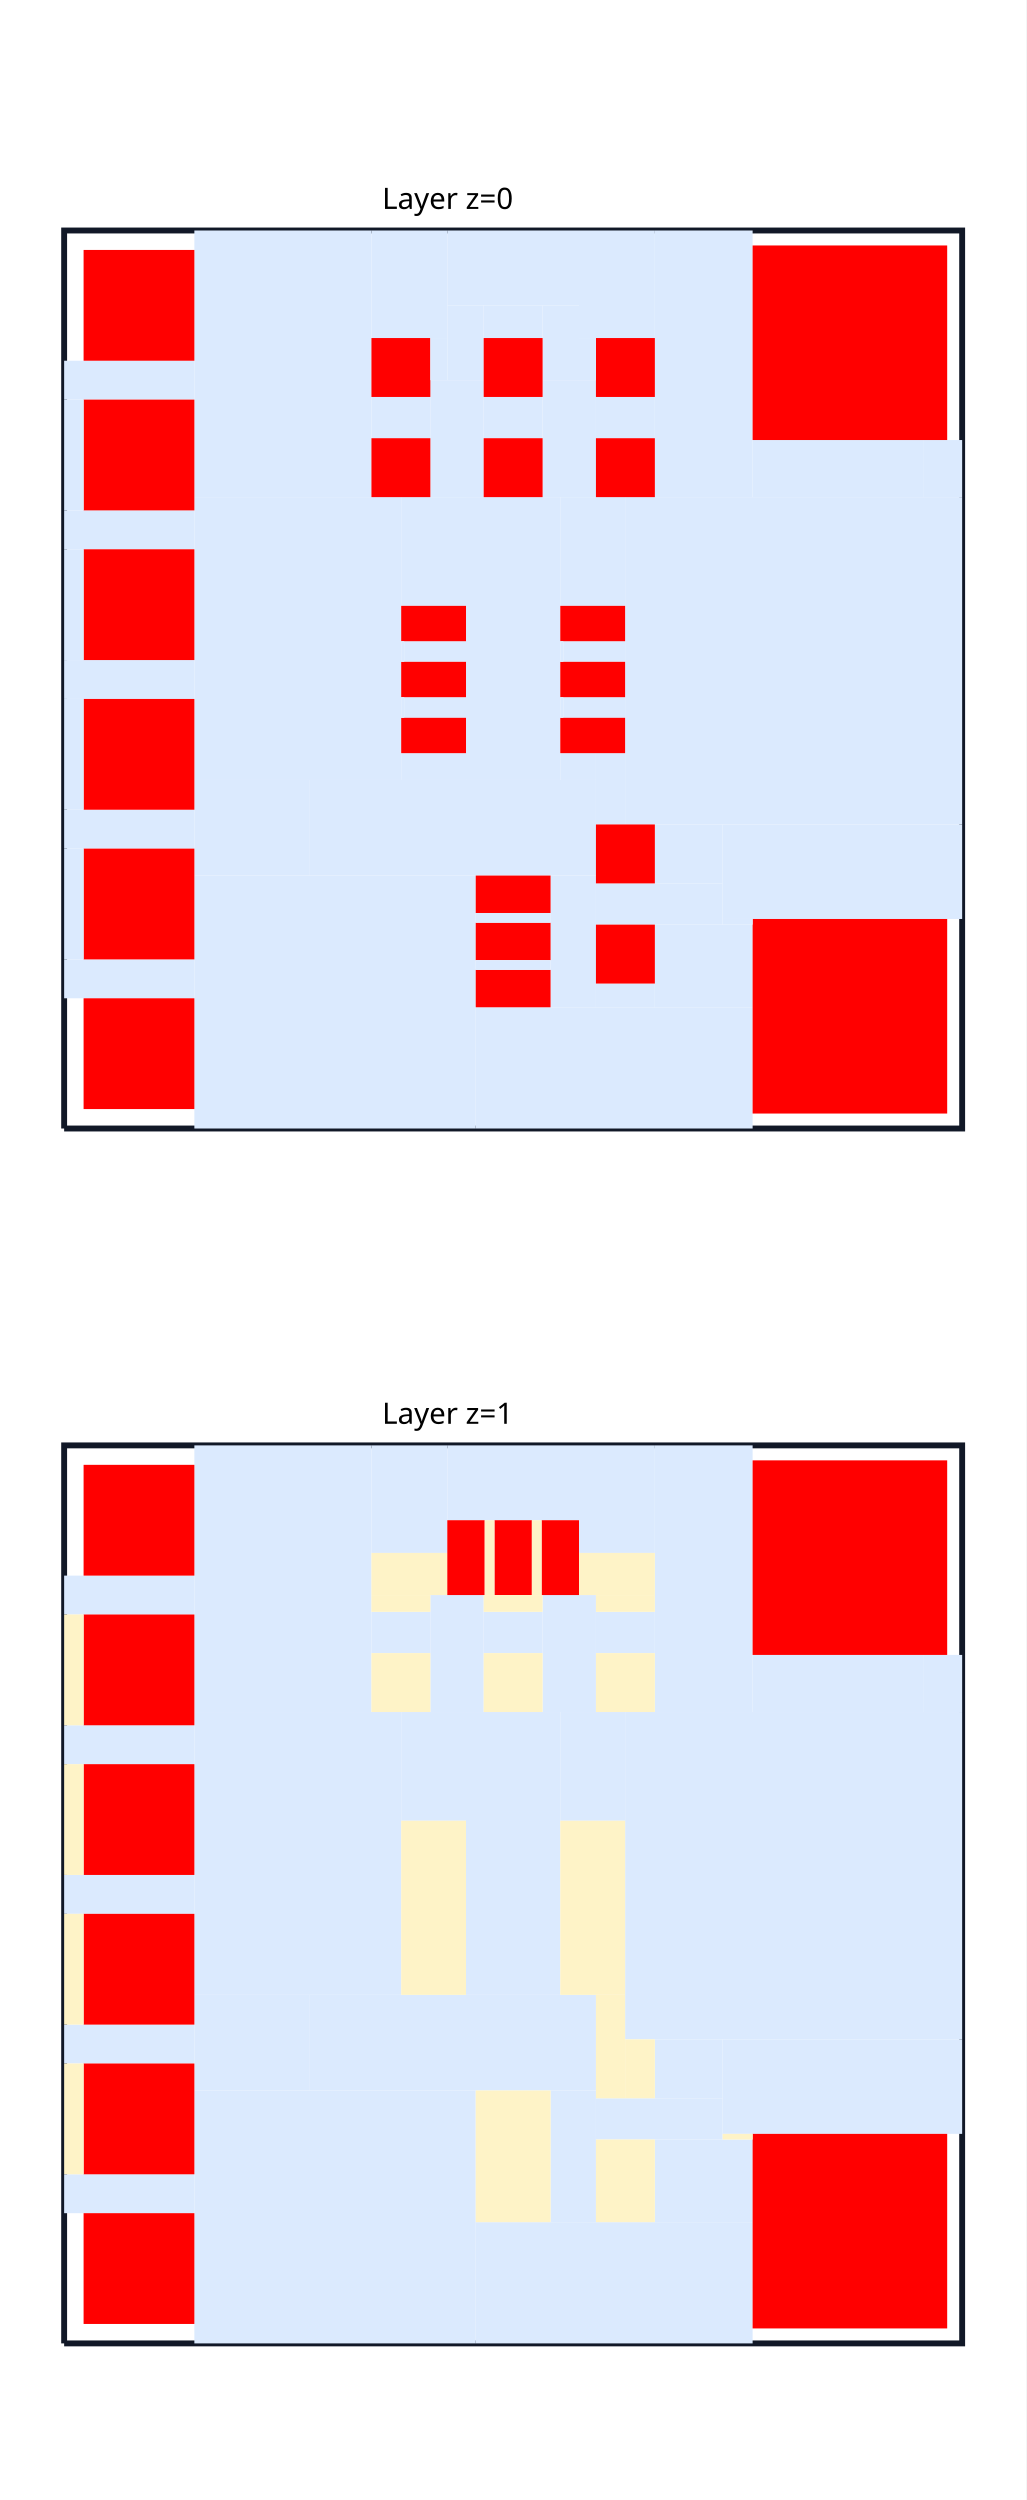
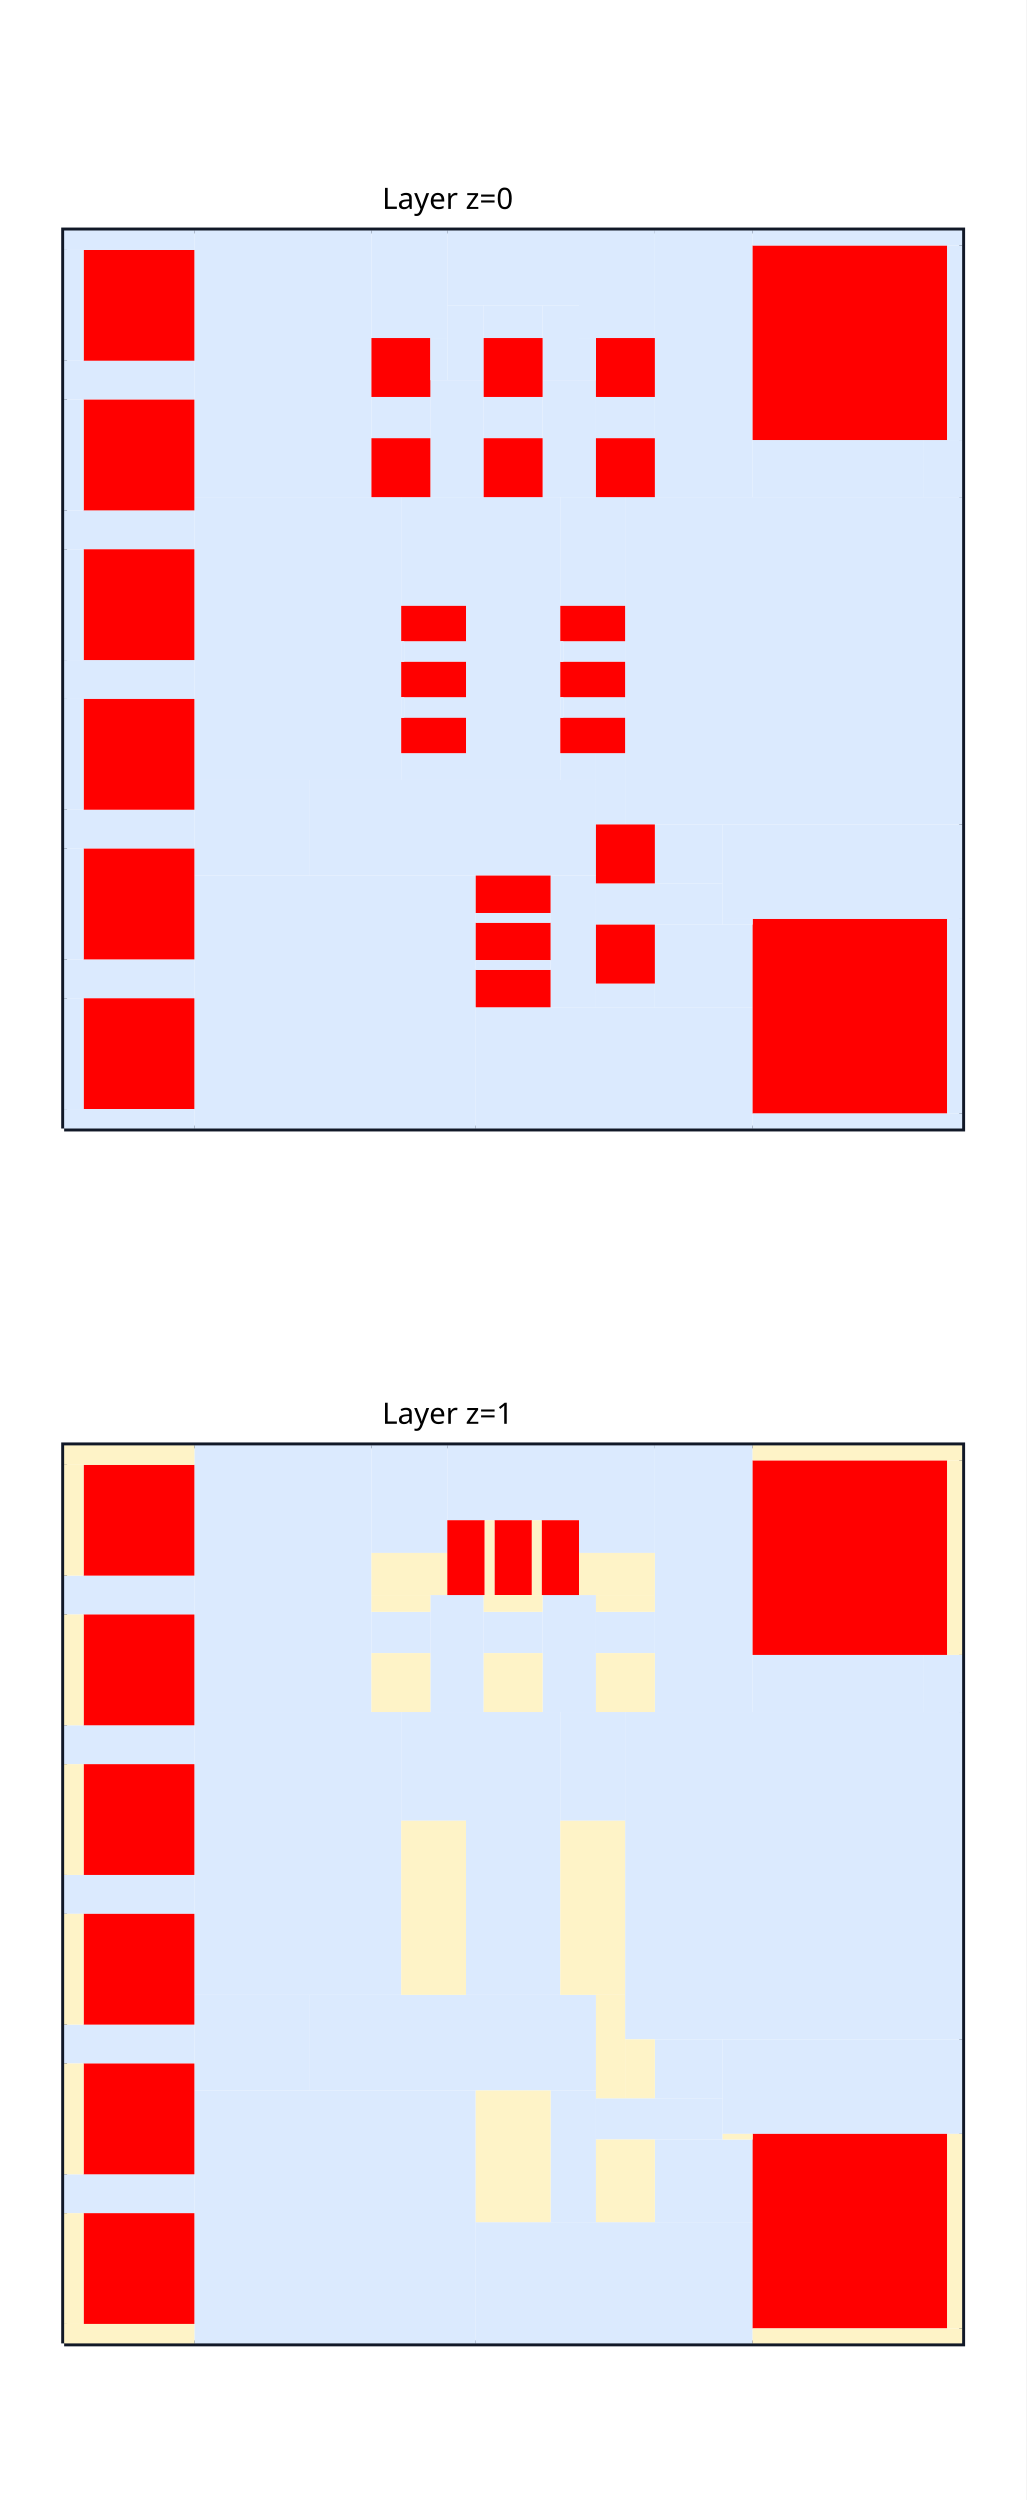
<svg xmlns="http://www.w3.org/2000/svg" width="640" height="1559" viewBox="0 0 640 1559">
  <rect width="100%" height="100%" fill="white" />
  <g>
    <polyline data-points="-7.62,-7.62 7.62,-7.62 7.62,7.62 -7.62,7.62 -7.62,-7.62" data-type="line" data-label="bounds" points="40,703.739 600,703.739 600,143.739 40,143.739 40,703.739" fill="none" stroke="#111827" stroke-width="3.675" />
  </g>
  <g>
    <polyline data-points="-7.62,-28.237708333333334 7.62,-28.237708333333334 7.62,-12.997708333333332 -7.62,-12.997708333333332 -7.62,-28.237708333333334" data-type="line" data-label="bounds" points="40,1461.345 600,1461.345 600,901.345 40,901.345 40,1461.345" fill="none" stroke="#111827" stroke-width="3.675" />
  </g>
  <g>
    <rect data-type="rect" data-label="node" data-x="0" data-y="0.6949664999999999" x="290.603" y="310.012" width="58.793" height="176.38" fill="#dbeafe" stroke="black" stroke-width="0.027" />
  </g>
  <g>
    <rect data-type="rect" data-label="node" data-x="-1.0286494999999998" data-y="-2.5162834999999997" x="192.776" y="486.393" width="178.851" height="59.617" fill="#dbeafe" stroke="black" stroke-width="0.027" />
  </g>
  <g>
    <rect data-type="rect" data-label="node" data-x="4.760004499999999" data-y="0.3174999999999999" x="389.817" y="310.012" width="210.183" height="204.121" fill="#dbeafe" stroke="black" stroke-width="0.027" />
  </g>
  <g>
    <rect data-type="rect" data-label="node" data-x="-3.6550045000000004" data-y="0.6949664999999999" x="121.207" y="310.012" width="128.976" height="176.38" fill="#dbeafe" stroke="black" stroke-width="0.027" />
  </g>
  <g>
    <rect data-type="rect" data-label="node" data-x="-3.0225000000000004" data-y="-5.473749999999999" x="121.207" y="546.01" width="175.459" height="157.73" fill="#dbeafe" stroke="black" stroke-width="0.027" />
  </g>
  <g>
    <rect data-type="rect" data-label="node" data-x="2.48" data-y="-3.81" x="371.627" y="550.878" width="79.003" height="25.722" fill="#dbeafe" stroke="black" stroke-width="0.027" />
  </g>
  <g>
    <rect data-type="rect" data-label="node" data-x="1.7145000000000001" data-y="-6.591249999999999" x="296.667" y="628.136" width="172.667" height="75.604" fill="#dbeafe" stroke="black" stroke-width="0.027" />
  </g>
  <g>
    <rect data-type="rect" data-label="node" data-x="-4.4361495" data-y="-2.5162834999999997" x="121.207" y="486.393" width="71.569" height="59.617" fill="#dbeafe" stroke="black" stroke-width="0.027" />
  </g>
  <g>
    <rect data-type="rect" data-label="node" data-x="-3.9075" data-y="5.3575" x="121.207" y="143.739" width="110.42" height="166.273" fill="#dbeafe" stroke="black" stroke-width="0.027" />
  </g>
  <g>
    <rect data-type="rect" data-label="node" data-x="5.5874999999999995" data-y="-3.262" x="450.63" y="514.133" width="149.37" height="58.94" fill="#dbeafe" stroke="black" stroke-width="0.027" />
  </g>
  <g>
    <rect data-type="rect" data-label="node" data-x="3.2344999999999997" data-y="5.3575" x="408.373" y="143.739" width="60.961" height="166.273" fill="#dbeafe" stroke="black" stroke-width="0.027" />
  </g>
  <g>
    <rect data-type="rect" data-label="node" data-x="-6.514999999999999" data-y="0" x="40" y="411.613" width="81.207" height="24.252" fill="#dbeafe" stroke="black" stroke-width="0.027" />
  </g>
  <g>
    <rect data-type="rect" data-label="node" data-x="1.02" data-y="-4.445" x="343.333" y="546.01" width="28.294" height="82.126" fill="#dbeafe" stroke="black" stroke-width="0.027" />
  </g>
  <g>
    <rect data-type="rect" data-label="node" data-x="-0.9525000000000001" data-y="4.0875" x="268.373" y="237.073" width="33.255" height="72.94" fill="#dbeafe" stroke="black" stroke-width="0.027" />
  </g>
  <g>
    <rect data-type="rect" data-label="node" data-x="0.9524999999999999" data-y="4.0875" x="338.373" y="237.073" width="33.255" height="72.94" fill="#dbeafe" stroke="black" stroke-width="0.027" />
  </g>
  <g>
    <rect data-type="rect" data-label="node" data-x="3.2344999999999997" data-y="-4.86125" x="408.373" y="576.6" width="60.961" height="51.535" fill="#dbeafe" stroke="black" stroke-width="0.027" />
  </g>
  <g>
    <rect data-type="rect" data-label="node" data-x="2.9799999999999995" data-y="-2.96" x="408.373" y="514.133" width="42.257" height="36.745" fill="#dbeafe" stroke="black" stroke-width="0.027" />
  </g>
  <g>
    <rect data-type="rect" data-label="node" data-x="5.5175" data-y="3.5795" x="469.333" y="274.406" width="106.819" height="35.606" fill="#dbeafe" stroke="black" stroke-width="0.027" />
  </g>
  <g>
    <rect data-type="rect" data-label="node" data-x="-1.3500099999999997" data-y="2.1724794999999997" x="250.183" y="310.012" width="40.42" height="67.797" fill="#dbeafe" stroke="black" stroke-width="0.027" />
  </g>
  <g>
    <rect data-type="rect" data-label="node" data-x="1.35001" data-y="2.1724794999999997" x="349.397" y="310.012" width="40.42" height="67.797" fill="#dbeafe" stroke="black" stroke-width="0.027" />
  </g>
  <g>
    <rect data-type="rect" data-label="node" data-x="-6.514999999999999" data-y="-5.08" x="40" y="598.28" width="81.207" height="24.252" fill="#dbeafe" stroke="black" stroke-width="0.027" />
  </g>
  <g>
    <rect data-type="rect" data-label="node" data-x="-6.514999999999999" data-y="-2.54" x="40" y="504.947" width="81.207" height="24.252" fill="#dbeafe" stroke="black" stroke-width="0.027" />
  </g>
  <g>
    <rect data-type="rect" data-label="node" data-x="-6.514999999999999" data-y="2.54" x="40" y="318.28" width="81.207" height="24.252" fill="#dbeafe" stroke="black" stroke-width="0.027" />
  </g>
  <g>
    <rect data-type="rect" data-label="node" data-x="-6.514999999999999" data-y="5.08" x="40" y="224.947" width="81.207" height="24.252" fill="#dbeafe" stroke="black" stroke-width="0.027" />
  </g>
  <g>
    <rect data-type="rect" data-label="node" data-x="-1.76125" data-y="6.7075" x="231.627" y="143.739" width="47.31" height="67.06" fill="#dbeafe" stroke="black" stroke-width="0.027" />
  </g>
  <g>
    <rect data-type="rect" data-label="node" data-x="1.76125" data-y="6.7075" x="361.063" y="143.739" width="47.31" height="67.06" fill="#dbeafe" stroke="black" stroke-width="0.027" />
  </g>
  <g>
    <rect data-type="rect" data-label="node" data-x="0" data-y="6.984999999999999" x="278.937" y="143.739" width="82.126" height="46.667" fill="#dbeafe" stroke="black" stroke-width="0.027" />
  </g>
  <g>
    <rect data-type="rect" data-label="node" data-x="-1.9049999999999998" data-y="4.445" x="231.627" y="247.545" width="36.745" height="25.722" fill="#dbeafe" stroke="black" stroke-width="0.027" />
  </g>
  <g>
    <rect data-type="rect" data-label="node" data-x="0" data-y="4.445" x="301.627" y="247.545" width="36.745" height="25.722" fill="#dbeafe" stroke="black" stroke-width="0.027" />
  </g>
  <g>
    <rect data-type="rect" data-label="node" data-x="1.9050000000000002" data-y="4.445" x="371.627" y="247.545" width="36.745" height="25.722" fill="#dbeafe" stroke="black" stroke-width="0.027" />
  </g>
  <g>
    <rect data-type="rect" data-label="node" data-x="7.2955000000000005" data-y="3.5795" x="576.152" y="274.406" width="23.848" height="35.606" fill="#dbeafe" stroke="black" stroke-width="0.027" />
  </g>
  <g>
    <rect data-type="rect" data-label="node" data-x="-6.35" data-y="3.81" x="52.126" y="249.199" width="69.081" height="69.081" fill="red" stroke="black" stroke-width="0.027" />
  </g>
  <g>
    <rect data-type="rect" data-label="node" data-x="-6.35" data-y="6.35" x="52.126" y="155.865" width="69.081" height="69.081" fill="red" stroke="black" stroke-width="0.027" />
  </g>
  <g>
    <rect data-type="rect" data-label="node" data-x="-6.35" data-y="1.27" x="52.126" y="342.532" width="69.081" height="69.081" fill="red" stroke="black" stroke-width="0.027" />
  </g>
  <g>
    <rect data-type="rect" data-label="node" data-x="-6.35" data-y="-1.27" x="52.126" y="435.865" width="69.081" height="69.081" fill="red" stroke="black" stroke-width="0.027" />
  </g>
  <g>
    <rect data-type="rect" data-label="node" data-x="-6.35" data-y="-3.81" x="52.126" y="529.199" width="69.081" height="69.081" fill="red" stroke="black" stroke-width="0.027" />
  </g>
  <g>
    <rect data-type="rect" data-label="node" data-x="-6.35" data-y="-6.35" x="52.126" y="622.532" width="69.081" height="69.081" fill="red" stroke="black" stroke-width="0.027" />
  </g>
  <g>
    <rect data-type="rect" data-label="node" data-x="5.715" data-y="5.715" x="469.333" y="153.073" width="121.333" height="121.333" fill="red" stroke="black" stroke-width="0.027" />
  </g>
  <g>
    <rect data-type="rect" data-label="node" data-x="5.715" data-y="-5.715" x="469.333" y="573.073" width="121.333" height="121.333" fill="red" stroke="black" stroke-width="0.027" />
  </g>
  <g>
+     <rect data-type="rect" data-label="node" data-x="-1.3249529999999998" data-y="-0.4749805" x="252.025" y="434.763" width="38.578" height="12.859" fill="#dbeafe" stroke="black" stroke-width="0.027" />
+   </g>
+   <g>
+     <rect data-type="rect" data-label="node" data-x="-1.3249529999999998" data-y="0.4749794999999999" x="252.025" y="399.856" width="38.578" height="12.859" fill="#dbeafe" stroke="black" stroke-width="0.027" />
+   </g>
+   <g>
+     <rect data-type="rect" data-label="node" data-x="1.3750669999999998" data-y="-0.4749805" x="351.238" y="434.763" width="38.578" height="12.859" fill="#dbeafe" stroke="black" stroke-width="0.027" />
+   </g>
+   <g>
+     <rect data-type="rect" data-label="node" data-x="1.3750669999999998" data-y="0.4749794999999999" x="351.238" y="399.856" width="38.578" height="12.859" fill="#dbeafe" stroke="black" stroke-width="0.027" />
+   </g>
+   <g>
    <rect data-type="rect" data-label="node" data-x="-1.3500099999999997" data-y="-1.477513" x="250.183" y="469.67" width="40.42" height="16.723" fill="#dbeafe" stroke="black" stroke-width="0.027" />
  </g>
  <g>
-     <rect data-type="rect" data-label="node" data-x="-1.3249529999999998" data-y="-0.4749805" x="252.025" y="434.763" width="38.578" height="12.859" fill="#dbeafe" stroke="black" stroke-width="0.027" />
-   </g>
-   <g>
-     <rect data-type="rect" data-label="node" data-x="-1.3249529999999998" data-y="0.4749794999999999" x="252.025" y="399.856" width="38.578" height="12.859" fill="#dbeafe" stroke="black" stroke-width="0.027" />
-   </g>
-   <g>
-     <rect data-type="rect" data-label="node" data-x="1.3750669999999998" data-y="-0.4749805" x="351.238" y="434.763" width="38.578" height="12.859" fill="#dbeafe" stroke="black" stroke-width="0.027" />
-   </g>
-   <g>
-     <rect data-type="rect" data-label="node" data-x="1.3750669999999998" data-y="0.4749794999999999" x="351.238" y="399.856" width="38.578" height="12.859" fill="#dbeafe" stroke="black" stroke-width="0.027" />
-   </g>
-   <g>
    <rect data-type="rect" data-label="node" data-x="1.6525045" data-y="-1.8549795" x="371.627" y="469.67" width="18.189" height="44.463" fill="#dbeafe" stroke="black" stroke-width="0.027" />
  </g>
  <g>
    <rect data-type="rect" data-label="node" data-x="1.1025055" data-y="-1.477513" x="349.397" y="469.67" width="22.231" height="16.723" fill="#dbeafe" stroke="black" stroke-width="0.027" />
  </g>
  <g>
    <rect data-type="rect" data-label="node" data-x="1.9050000000000002" data-y="-5.36125" x="371.627" y="613.346" width="36.745" height="14.79" fill="#dbeafe" stroke="black" stroke-width="0.027" />
  </g>
  <g>
    <rect data-type="rect" data-label="node" data-x="-0.80875" data-y="5.715" x="278.937" y="190.406" width="22.69" height="46.667" fill="#dbeafe" stroke="black" stroke-width="0.027" />
  </g>
  <g>
    <rect data-type="rect" data-label="node" data-x="0.80875" data-y="5.715" x="338.373" y="190.406" width="22.69" height="46.667" fill="#dbeafe" stroke="black" stroke-width="0.027" />
  </g>
  <g>
    <rect data-type="rect" data-label="node" data-x="-5.551115123125783e-17" data-y="6.0725" x="301.627" y="190.406" width="36.745" height="20.394" fill="#dbeafe" stroke="black" stroke-width="0.027" />
  </g>
  <g>
    <rect data-type="rect" data-label="node" data-x="1.3500099999999975" data-y="0.9499599999999191" x="349.397" y="377.809" width="40.42" height="22.047" fill="red" stroke="black" stroke-width="0.027" />
  </g>
  <g>
    <rect data-type="rect" data-label="node" data-x="1.3500099999999975" data-y="-1.1368683772161603e-13" x="349.397" y="412.716" width="40.42" height="22.047" fill="red" stroke="black" stroke-width="0.027" />
  </g>
  <g>
    <rect data-type="rect" data-label="node" data-x="1.3500099999999975" data-y="-0.9499600000000328" x="349.397" y="447.622" width="40.42" height="22.047" fill="red" stroke="black" stroke-width="0.027" />
  </g>
  <g>
    <rect data-type="rect" data-label="node" data-x="-1.3500099999999975" data-y="-0.9499600000000328" x="250.183" y="447.622" width="40.42" height="22.047" fill="red" stroke="black" stroke-width="0.027" />
  </g>
  <g>
    <rect data-type="rect" data-label="node" data-x="-1.3500099999999975" data-y="-1.1368683772161603e-13" x="250.183" y="412.716" width="40.42" height="22.047" fill="red" stroke="black" stroke-width="0.027" />
  </g>
  <g>
    <rect data-type="rect" data-label="node" data-x="-1.3500099999999975" data-y="0.9499599999999191" x="250.183" y="377.809" width="40.42" height="22.047" fill="red" stroke="black" stroke-width="0.027" />
  </g>
  <g>
    <rect data-type="rect" data-label="node" data-x="1.942890293094024e-16" data-y="5.295" x="301.627" y="210.8" width="36.745" height="36.745" fill="red" stroke="black" stroke-width="0.027" />
  </g>
  <g>
    <rect data-type="rect" data-label="node" data-x="-1.1102230246251565e-16" data-y="3.5950000000000006" x="301.627" y="273.267" width="36.745" height="36.745" fill="red" stroke="black" stroke-width="0.027" />
  </g>
  <g>
    <rect data-type="rect" data-label="node" data-x="-1.9050000000000002" data-y="3.5950000000000006" x="231.627" y="273.267" width="36.745" height="36.745" fill="red" stroke="black" stroke-width="0.027" />
  </g>
  <g>
    <rect data-type="rect" data-label="node" data-x="-1.9050000000000002" data-y="5.295" x="231.627" y="210.8" width="36.745" height="36.745" fill="red" stroke="black" stroke-width="0.027" />
  </g>
  <g>
    <rect data-type="rect" data-label="node" data-x="1.9050000000000002" data-y="-4.66" x="371.627" y="576.6" width="36.745" height="36.745" fill="red" stroke="black" stroke-width="0.027" />
  </g>
  <g>
    <rect data-type="rect" data-label="node" data-x="1.9050000000000002" data-y="-2.96" x="371.627" y="514.133" width="36.745" height="36.745" fill="red" stroke="black" stroke-width="0.027" />
  </g>
  <g>
    <rect data-type="rect" data-label="node" data-x="1.9050000000000002" data-y="3.5950000000000006" x="371.627" y="273.267" width="36.745" height="36.745" fill="red" stroke="black" stroke-width="0.027" />
  </g>
  <g>
    <rect data-type="rect" data-label="node" data-x="1.9050000000000002" data-y="5.295" x="371.627" y="210.8" width="36.745" height="36.745" fill="red" stroke="black" stroke-width="0.027" />
  </g>
  <g>
    <rect data-type="rect" data-label="node" data-x="0" data-y="-5.245" x="296.667" y="604.802" width="46.667" height="23.333" fill="red" stroke="black" stroke-width="0.027" />
  </g>
  <g>
    <rect data-type="rect" data-label="node" data-x="0" data-y="-4.445" x="296.667" y="575.406" width="46.667" height="23.333" fill="red" stroke="black" stroke-width="0.027" />
  </g>
  <g>
    <rect data-type="rect" data-label="node" data-x="1.1102230246251565e-16" data-y="-3.6449999999999996" x="296.667" y="546.01" width="46.667" height="23.333" fill="red" stroke="black" stroke-width="0.027" />
  </g>
  <g>
    <rect data-type="rect" data-label="node" data-x="0.8250679999999999" data-y="-0.47498000000007323" x="349.397" y="434.763" width="1.841" height="12.859" fill="#dbeafe" stroke="black" stroke-width="0.027" />
  </g>
  <g>
    <rect data-type="rect" data-label="node" data-x="0.8250679999999999" data-y="0.4749799999999027" x="349.397" y="399.856" width="1.841" height="12.859" fill="#dbeafe" stroke="black" stroke-width="0.027" />
  </g>
  <g>
    <rect data-type="rect" data-label="node" data-x="-1.8749520000000002" data-y="-0.47498000000007323" x="250.183" y="434.763" width="1.841" height="12.859" fill="#dbeafe" stroke="black" stroke-width="0.027" />
  </g>
  <g>
    <rect data-type="rect" data-label="node" data-x="-1.8749520000000002" data-y="0.4749799999999027" x="250.183" y="399.856" width="1.841" height="12.859" fill="#dbeafe" stroke="black" stroke-width="0.027" />
  </g>
  <g>
+     <rect data-type="rect" data-label="node" data-x="-6.515000000000001" data-y="-7.454999999999999" x="40" y="691.613" width="81.207" height="12.126" fill="#dbeafe" stroke="black" stroke-width="0.027" />
+   </g>
+   <g>
    <rect data-type="rect" data-label="node" data-x="-3.3306690738754696e-16" data-y="-4.845000000000001" x="296.667" y="598.739" width="46.667" height="6.063" fill="#dbeafe" stroke="black" stroke-width="0.027" />
  </g>
  <g>
    <rect data-type="rect" data-label="node" data-x="-3.3306690738754696e-16" data-y="-4.045" x="296.667" y="569.343" width="46.667" height="6.063" fill="#dbeafe" stroke="black" stroke-width="0.027" />
  </g>
  <g>
    <rect data-type="rect" data-label="node" data-x="3.8095" data-y="-4.112" x="450.63" y="573.073" width="18.703" height="3.528" fill="#dbeafe" stroke="black" stroke-width="0.027" />
  </g>
  <g>
+     <rect data-type="rect" data-label="node" data-x="5.8420000000000005" data-y="-7.492999999999999" x="469.333" y="694.406" width="130.667" height="9.333" fill="#dbeafe" stroke="black" stroke-width="0.027" />
+   </g>
+   <g>
+     <rect data-type="rect" data-label="node" data-x="-6.515000000000001" data-y="7.454999999999999" x="40" y="143.739" width="81.207" height="12.126" fill="#dbeafe" stroke="black" stroke-width="0.027" />
+   </g>
+   <g>
+     <rect data-type="rect" data-label="node" data-x="7.492999999999999" data-y="-5.715" x="590.667" y="573.073" width="9.333" height="121.333" fill="#dbeafe" stroke="black" stroke-width="0.027" />
+   </g>
+   <g>
+     <rect data-type="rect" data-label="node" data-x="5.8420000000000005" data-y="7.492999999999999" x="469.333" y="143.739" width="130.667" height="9.333" fill="#dbeafe" stroke="black" stroke-width="0.027" />
+   </g>
+   <g>
    <rect data-type="rect" data-label="node" data-x="-7.454999999999999" data-y="-1.27" x="40" y="435.865" width="12.126" height="69.081" fill="#dbeafe" stroke="black" stroke-width="0.027" />
  </g>
  <g>
    <rect data-type="rect" data-label="node" data-x="-7.454999999999999" data-y="1.27" x="40" y="342.532" width="12.126" height="69.081" fill="#dbeafe" stroke="black" stroke-width="0.027" />
  </g>
  <g>
    <rect data-type="rect" data-label="node" data-x="-1.26125" data-y="5.4375" x="268.373" y="210.8" width="10.564" height="26.273" fill="#dbeafe" stroke="black" stroke-width="0.027" />
  </g>
  <g>
    <rect data-type="rect" data-label="node" data-x="1.26125" data-y="5.4375" x="361.063" y="210.8" width="10.564" height="26.273" fill="#dbeafe" stroke="black" stroke-width="0.027" />
  </g>
  <g>
+     <rect data-type="rect" data-label="node" data-x="-7.454999999999999" data-y="-6.35" x="40" y="622.532" width="12.126" height="69.081" fill="#dbeafe" stroke="black" stroke-width="0.027" />
+   </g>
+   <g>
    <rect data-type="rect" data-label="node" data-x="-7.454999999999999" data-y="-3.81" x="40" y="529.199" width="12.126" height="69.081" fill="#dbeafe" stroke="black" stroke-width="0.027" />
  </g>
  <g>
    <rect data-type="rect" data-label="node" data-x="-7.454999999999999" data-y="3.81" x="40" y="249.199" width="12.126" height="69.081" fill="#dbeafe" stroke="black" stroke-width="0.027" />
  </g>
  <g>
+     <rect data-type="rect" data-label="node" data-x="-7.454999999999999" data-y="6.35" x="40" y="155.865" width="12.126" height="69.081" fill="#dbeafe" stroke="black" stroke-width="0.027" />
+   </g>
+   <g>
+     <rect data-type="rect" data-label="node" data-x="7.493" data-y="5.715" x="590.667" y="153.073" width="9.333" height="121.333" fill="#dbeafe" stroke="black" stroke-width="0.027" />
+   </g>
+   <g>
    <rect data-type="rect" data-label="node" data-x="0" data-y="-19.922741833333333" x="290.603" y="1067.618" width="58.793" height="176.38" fill="#dbeafe" stroke="black" stroke-width="0.027" />
  </g>
  <g>
    <rect data-type="rect" data-label="node" data-x="-1.0286494999999998" data-y="-23.133991833333333" x="192.776" y="1243.999" width="178.851" height="59.617" fill="#dbeafe" stroke="black" stroke-width="0.027" />
  </g>
  <g>
    <rect data-type="rect" data-label="node" data-x="4.760004499999999" data-y="-20.300208333333334" x="389.817" y="1067.618" width="210.183" height="204.121" fill="#dbeafe" stroke="black" stroke-width="0.027" />
  </g>
  <g>
    <rect data-type="rect" data-label="node" data-x="-3.6550045000000004" data-y="-19.922741833333333" x="121.207" y="1067.618" width="128.976" height="176.38" fill="#dbeafe" stroke="black" stroke-width="0.027" />
  </g>
  <g>
    <rect data-type="rect" data-label="node" data-x="-3.0225000000000004" data-y="-26.091458333333332" x="121.207" y="1303.616" width="175.459" height="157.73" fill="#dbeafe" stroke="black" stroke-width="0.027" />
  </g>
  <g>
    <rect data-type="rect" data-label="node" data-x="2.48" data-y="-24.42770833333333" x="371.627" y="1308.485" width="79.003" height="25.722" fill="#dbeafe" stroke="black" stroke-width="0.027" />
  </g>
  <g>
    <rect data-type="rect" data-label="node" data-x="1.7145000000000001" data-y="-27.20895833333333" x="296.667" y="1385.742" width="172.667" height="75.604" fill="#dbeafe" stroke="black" stroke-width="0.027" />
  </g>
  <g>
    <rect data-type="rect" data-label="node" data-x="-4.4361495" data-y="-23.133991833333333" x="121.207" y="1243.999" width="71.569" height="59.617" fill="#dbeafe" stroke="black" stroke-width="0.027" />
  </g>
  <g>
    <rect data-type="rect" data-label="node" data-x="-3.9075" data-y="-15.260208333333333" x="121.207" y="901.345" width="110.42" height="166.273" fill="#dbeafe" stroke="black" stroke-width="0.027" />
  </g>
  <g>
    <rect data-type="rect" data-label="node" data-x="5.5874999999999995" data-y="-23.879708333333333" x="450.63" y="1271.739" width="149.37" height="58.94" fill="#dbeafe" stroke="black" stroke-width="0.027" />
  </g>
  <g>
    <rect data-type="rect" data-label="node" data-x="3.2344999999999997" data-y="-15.260208333333333" x="408.373" y="901.345" width="60.961" height="166.273" fill="#dbeafe" stroke="black" stroke-width="0.027" />
  </g>
  <g>
    <rect data-type="rect" data-label="node" data-x="-6.514999999999999" data-y="-20.617708333333333" x="40" y="1169.219" width="81.207" height="24.252" fill="#dbeafe" stroke="black" stroke-width="0.027" />
  </g>
  <g>
    <rect data-type="rect" data-label="node" data-x="1.02" data-y="-25.062708333333333" x="343.333" y="1303.616" width="28.294" height="82.126" fill="#dbeafe" stroke="black" stroke-width="0.027" />
  </g>
  <g>
    <rect data-type="rect" data-label="node" data-x="-0.9525000000000001" data-y="-16.530208333333334" x="268.373" y="994.679" width="33.255" height="72.94" fill="#dbeafe" stroke="black" stroke-width="0.027" />
  </g>
  <g>
    <rect data-type="rect" data-label="node" data-x="0.9524999999999999" data-y="-16.530208333333334" x="338.373" y="994.679" width="33.255" height="72.94" fill="#dbeafe" stroke="black" stroke-width="0.027" />
  </g>
  <g>
    <rect data-type="rect" data-label="node" data-x="3.2344999999999997" data-y="-25.47895833333333" x="408.373" y="1334.206" width="60.961" height="51.535" fill="#dbeafe" stroke="black" stroke-width="0.027" />
  </g>
  <g>
    <rect data-type="rect" data-label="node" data-x="2.9799999999999995" data-y="-23.577708333333334" x="408.373" y="1271.739" width="42.257" height="36.745" fill="#dbeafe" stroke="black" stroke-width="0.027" />
  </g>
  <g>
    <rect data-type="rect" data-label="node" data-x="5.5175" data-y="-17.038208333333333" x="469.333" y="1032.012" width="106.819" height="35.606" fill="#dbeafe" stroke="black" stroke-width="0.027" />
  </g>
  <g>
    <rect data-type="rect" data-label="node" data-x="-1.3500099999999997" data-y="-18.44522883333333" x="250.183" y="1067.618" width="40.42" height="67.797" fill="#dbeafe" stroke="black" stroke-width="0.027" />
  </g>
  <g>
    <rect data-type="rect" data-label="node" data-x="1.35001" data-y="-18.44522883333333" x="349.397" y="1067.618" width="40.42" height="67.797" fill="#dbeafe" stroke="black" stroke-width="0.027" />
  </g>
  <g>
    <rect data-type="rect" data-label="node" data-x="-6.514999999999999" data-y="-25.69770833333333" x="40" y="1355.886" width="81.207" height="24.252" fill="#dbeafe" stroke="black" stroke-width="0.027" />
  </g>
  <g>
    <rect data-type="rect" data-label="node" data-x="-6.514999999999999" data-y="-23.157708333333332" x="40" y="1262.553" width="81.207" height="24.252" fill="#dbeafe" stroke="black" stroke-width="0.027" />
  </g>
  <g>
    <rect data-type="rect" data-label="node" data-x="-6.514999999999999" data-y="-18.077708333333334" x="40" y="1075.886" width="81.207" height="24.252" fill="#dbeafe" stroke="black" stroke-width="0.027" />
  </g>
  <g>
    <rect data-type="rect" data-label="node" data-x="-6.514999999999999" data-y="-15.537708333333333" x="40" y="982.553" width="81.207" height="24.252" fill="#dbeafe" stroke="black" stroke-width="0.027" />
  </g>
  <g>
    <rect data-type="rect" data-label="node" data-x="-1.76125" data-y="-13.910208333333333" x="231.627" y="901.345" width="47.31" height="67.06" fill="#dbeafe" stroke="black" stroke-width="0.027" />
  </g>
  <g>
    <rect data-type="rect" data-label="node" data-x="1.76125" data-y="-13.910208333333333" x="361.063" y="901.345" width="47.31" height="67.06" fill="#dbeafe" stroke="black" stroke-width="0.027" />
  </g>
  <g>
    <rect data-type="rect" data-label="node" data-x="0" data-y="-13.632708333333333" x="278.937" y="901.345" width="82.126" height="46.667" fill="#dbeafe" stroke="black" stroke-width="0.027" />
  </g>
  <g>
    <rect data-type="rect" data-label="node" data-x="-1.9049999999999998" data-y="-16.172708333333333" x="231.627" y="1005.151" width="36.745" height="25.722" fill="#dbeafe" stroke="black" stroke-width="0.027" />
  </g>
  <g>
    <rect data-type="rect" data-label="node" data-x="0" data-y="-16.172708333333333" x="301.627" y="1005.151" width="36.745" height="25.722" fill="#dbeafe" stroke="black" stroke-width="0.027" />
  </g>
  <g>
    <rect data-type="rect" data-label="node" data-x="1.9050000000000002" data-y="-16.172708333333333" x="371.627" y="1005.151" width="36.745" height="25.722" fill="#dbeafe" stroke="black" stroke-width="0.027" />
  </g>
  <g>
    <rect data-type="rect" data-label="node" data-x="7.2955000000000005" data-y="-17.038208333333333" x="576.152" y="1032.012" width="23.848" height="35.606" fill="#dbeafe" stroke="black" stroke-width="0.027" />
  </g>
  <g>
    <rect data-type="rect" data-label="node" data-x="-6.35" data-y="-16.807708333333334" x="52.126" y="1006.805" width="69.081" height="69.081" fill="red" stroke="black" stroke-width="0.027" />
  </g>
  <g>
    <rect data-type="rect" data-label="node" data-x="-6.35" data-y="-14.267708333333333" x="52.126" y="913.471" width="69.081" height="69.081" fill="red" stroke="black" stroke-width="0.027" />
  </g>
  <g>
    <rect data-type="rect" data-label="node" data-x="-6.35" data-y="-19.347708333333333" x="52.126" y="1100.138" width="69.081" height="69.081" fill="red" stroke="black" stroke-width="0.027" />
  </g>
  <g>
    <rect data-type="rect" data-label="node" data-x="-6.35" data-y="-21.887708333333332" x="52.126" y="1193.471" width="69.081" height="69.081" fill="red" stroke="black" stroke-width="0.027" />
  </g>
  <g>
    <rect data-type="rect" data-label="node" data-x="-6.35" data-y="-24.42770833333333" x="52.126" y="1286.805" width="69.081" height="69.081" fill="red" stroke="black" stroke-width="0.027" />
  </g>
  <g>
    <rect data-type="rect" data-label="node" data-x="-6.35" data-y="-26.967708333333334" x="52.126" y="1380.138" width="69.081" height="69.081" fill="red" stroke="black" stroke-width="0.027" />
  </g>
  <g>
    <rect data-type="rect" data-label="node" data-x="5.715" data-y="-14.902708333333333" x="469.333" y="910.679" width="121.333" height="121.333" fill="red" stroke="black" stroke-width="0.027" />
  </g>
  <g>
    <rect data-type="rect" data-label="node" data-x="5.715" data-y="-26.332708333333333" x="469.333" y="1330.679" width="121.333" height="121.333" fill="red" stroke="black" stroke-width="0.027" />
  </g>
  <g>
    <rect data-type="rect" data-label="node" data-x="0" data-y="-25.062708333333333" x="296.667" y="1303.616" width="46.667" height="82.126" fill="#fef3c7" stroke="black" stroke-width="0.027" />
  </g>
  <g>
    <rect data-type="rect" data-label="node" data-x="-1.3500099999999997" data-y="-20.845262333333334" x="250.183" y="1135.415" width="40.42" height="108.584" fill="#fef3c7" stroke="black" stroke-width="0.027" />
  </g>
  <g>
    <rect data-type="rect" data-label="node" data-x="-1.9049999999999998" data-y="-17.022708333333334" x="231.627" y="1030.873" width="36.745" height="36.745" fill="#fef3c7" stroke="black" stroke-width="0.027" />
  </g>
  <g>
    <rect data-type="rect" data-label="node" data-x="0" data-y="-17.022708333333334" x="301.627" y="1030.873" width="36.745" height="36.745" fill="#fef3c7" stroke="black" stroke-width="0.027" />
  </g>
  <g>
    <rect data-type="rect" data-label="node" data-x="1.9050000000000002" data-y="-17.022708333333334" x="371.627" y="1030.873" width="36.745" height="36.745" fill="#fef3c7" stroke="black" stroke-width="0.027" />
  </g>
  <g>
    <rect data-type="rect" data-label="node" data-x="1.9050000000000002" data-y="-25.47895833333333" x="371.627" y="1334.206" width="36.745" height="51.535" fill="#fef3c7" stroke="black" stroke-width="0.027" />
  </g>
  <g>
    <rect data-type="rect" data-label="node" data-x="-1.76125" data-y="-15.180208333333333" x="231.627" y="968.406" width="47.31" height="26.273" fill="#fef3c7" stroke="black" stroke-width="0.027" />
  </g>
  <g>
    <rect data-type="rect" data-label="node" data-x="1.76125" data-y="-15.180208333333333" x="361.063" y="968.406" width="47.31" height="26.273" fill="#fef3c7" stroke="black" stroke-width="0.027" />
  </g>
  <g>
    <rect data-type="rect" data-label="node" data-x="2.1525045" data-y="-23.577708333333334" x="389.817" y="1271.739" width="18.556" height="36.745" fill="#fef3c7" stroke="black" stroke-width="0.027" />
  </g>
  <g>
    <rect data-type="rect" data-label="node" data-x="1.35001" data-y="-20.845262333333334" x="349.397" y="1135.415" width="40.42" height="108.584" fill="#fef3c7" stroke="black" stroke-width="0.027" />
  </g>
  <g>
    <rect data-type="rect" data-label="node" data-x="1.6525045" data-y="-23.200241833333333" x="371.627" y="1243.999" width="18.189" height="64.486" fill="#fef3c7" stroke="black" stroke-width="0.027" />
  </g>
  <g>
    <rect data-type="rect" data-label="node" data-x="0.8" data-y="-14.902708333333333" x="337.73" y="948.012" width="23.333" height="46.667" fill="red" stroke="black" stroke-width="0.027" />
  </g>
  <g>
    <rect data-type="rect" data-label="node" data-x="0" data-y="-14.902708333333333" x="308.333" y="948.012" width="23.333" height="46.667" fill="red" stroke="black" stroke-width="0.027" />
  </g>
  <g>
    <rect data-type="rect" data-label="node" data-x="-0.8000000000000002" data-y="-14.902708333333333" x="278.937" y="948.012" width="23.333" height="46.667" fill="red" stroke="black" stroke-width="0.027" />
  </g>
  <g>
+     <rect data-type="rect" data-label="node" data-x="-6.515000000000001" data-y="-28.07270833333333" x="40" y="1449.219" width="81.207" height="12.126" fill="#fef3c7" stroke="black" stroke-width="0.027" />
+   </g>
+   <g>
    <rect data-type="rect" data-label="node" data-x="3.8095" data-y="-24.729708333333335" x="450.63" y="1330.679" width="18.703" height="3.528" fill="#fef3c7" stroke="black" stroke-width="0.027" />
  </g>
  <g>
+     <rect data-type="rect" data-label="node" data-x="5.8420000000000005" data-y="-28.11070833333333" x="469.333" y="1452.012" width="130.667" height="9.333" fill="#fef3c7" stroke="black" stroke-width="0.027" />
+   </g>
+   <g>
+     <rect data-type="rect" data-label="node" data-x="-6.515000000000001" data-y="-13.162708333333335" x="40" y="901.345" width="81.207" height="12.126" fill="#fef3c7" stroke="black" stroke-width="0.027" />
+   </g>
+   <g>
    <rect data-type="rect" data-label="node" data-x="-1.9050000000000002" data-y="-15.680208333333333" x="231.627" y="994.679" width="36.745" height="10.472" fill="#fef3c7" stroke="black" stroke-width="0.027" />
  </g>
  <g>
+     <rect data-type="rect" data-label="node" data-x="7.492999999999999" data-y="-26.332708333333333" x="590.667" y="1330.679" width="9.333" height="121.333" fill="#fef3c7" stroke="black" stroke-width="0.027" />
+   </g>
+   <g>
    <rect data-type="rect" data-label="node" data-x="1.9049999999999996" data-y="-15.680208333333333" x="371.627" y="994.679" width="36.745" height="10.472" fill="#fef3c7" stroke="black" stroke-width="0.027" />
  </g>
  <g>
+     <rect data-type="rect" data-label="node" data-x="5.8420000000000005" data-y="-13.124708333333334" x="469.333" y="901.345" width="130.667" height="9.333" fill="#fef3c7" stroke="black" stroke-width="0.027" />
+   </g>
+   <g>
    <rect data-type="rect" data-label="node" data-x="-7.454999999999999" data-y="-21.887708333333332" x="40" y="1193.471" width="12.126" height="69.081" fill="#fef3c7" stroke="black" stroke-width="0.027" />
  </g>
  <g>
    <rect data-type="rect" data-label="node" data-x="-7.454999999999999" data-y="-19.347708333333333" x="40" y="1100.138" width="12.126" height="69.081" fill="#fef3c7" stroke="black" stroke-width="0.027" />
  </g>
  <g>
    <rect data-type="rect" data-label="node" data-x="-1.1102230246251565e-16" data-y="-15.680208333333333" x="301.627" y="994.679" width="36.745" height="10.472" fill="#fef3c7" stroke="black" stroke-width="0.027" />
  </g>
  <g>
+     <rect data-type="rect" data-label="node" data-x="-7.454999999999999" data-y="-26.967708333333334" x="40" y="1380.138" width="12.126" height="69.081" fill="#fef3c7" stroke="black" stroke-width="0.027" />
+   </g>
+   <g>
    <rect data-type="rect" data-label="node" data-x="-7.454999999999999" data-y="-24.42770833333333" x="40" y="1286.805" width="12.126" height="69.081" fill="#fef3c7" stroke="black" stroke-width="0.027" />
  </g>
  <g>
    <rect data-type="rect" data-label="node" data-x="-7.454999999999999" data-y="-16.807708333333334" x="40" y="1006.805" width="12.126" height="69.081" fill="#fef3c7" stroke="black" stroke-width="0.027" />
  </g>
  <g>
+     <rect data-type="rect" data-label="node" data-x="-7.454999999999999" data-y="-14.267708333333333" x="40" y="913.471" width="12.126" height="69.081" fill="#fef3c7" stroke="black" stroke-width="0.027" />
+   </g>
+   <g>
    <rect data-type="rect" data-label="node" data-x="-0.4000000000000001" data-y="-14.902708333333333" x="302.27" y="948.012" width="6.063" height="46.667" fill="#fef3c7" stroke="black" stroke-width="0.027" />
  </g>
  <g>
    <rect data-type="rect" data-label="node" data-x="0.4" data-y="-14.902708333333333" x="331.667" y="948.012" width="6.063" height="46.667" fill="#fef3c7" stroke="black" stroke-width="0.027" />
+   </g>
+   <g>
+     <rect data-type="rect" data-label="node" data-x="7.493" data-y="-14.902708333333333" x="590.667" y="910.679" width="9.333" height="121.333" fill="#fef3c7" stroke="black" stroke-width="0.027" />
  </g>
  <text data-type="text" data-label="Layer z=0" data-x="0" data-y="8.374166666666666" x="320" y="116.027" fill="black" font-size="18.373" font-family="sans-serif" text-anchor="end" dominant-baseline="text-before-edge">Layer z=0</text>
  <text data-type="text" data-label="Layer z=1" data-x="0" data-y="-12.243541666666667" x="320" y="873.633" fill="black" font-size="18.373" font-family="sans-serif" text-anchor="end" dominant-baseline="text-before-edge">Layer z=1</text>
  <g id="crosshair" style="display: none">
    <line id="crosshair-h" y1="0" y2="1559" stroke="#666" stroke-width="0.5" />
    <line id="crosshair-v" x1="0" x2="640" stroke="#666" stroke-width="0.5" />
    <text id="coordinates" font-family="monospace" font-size="12" fill="#666" />
  </g>
</svg>
